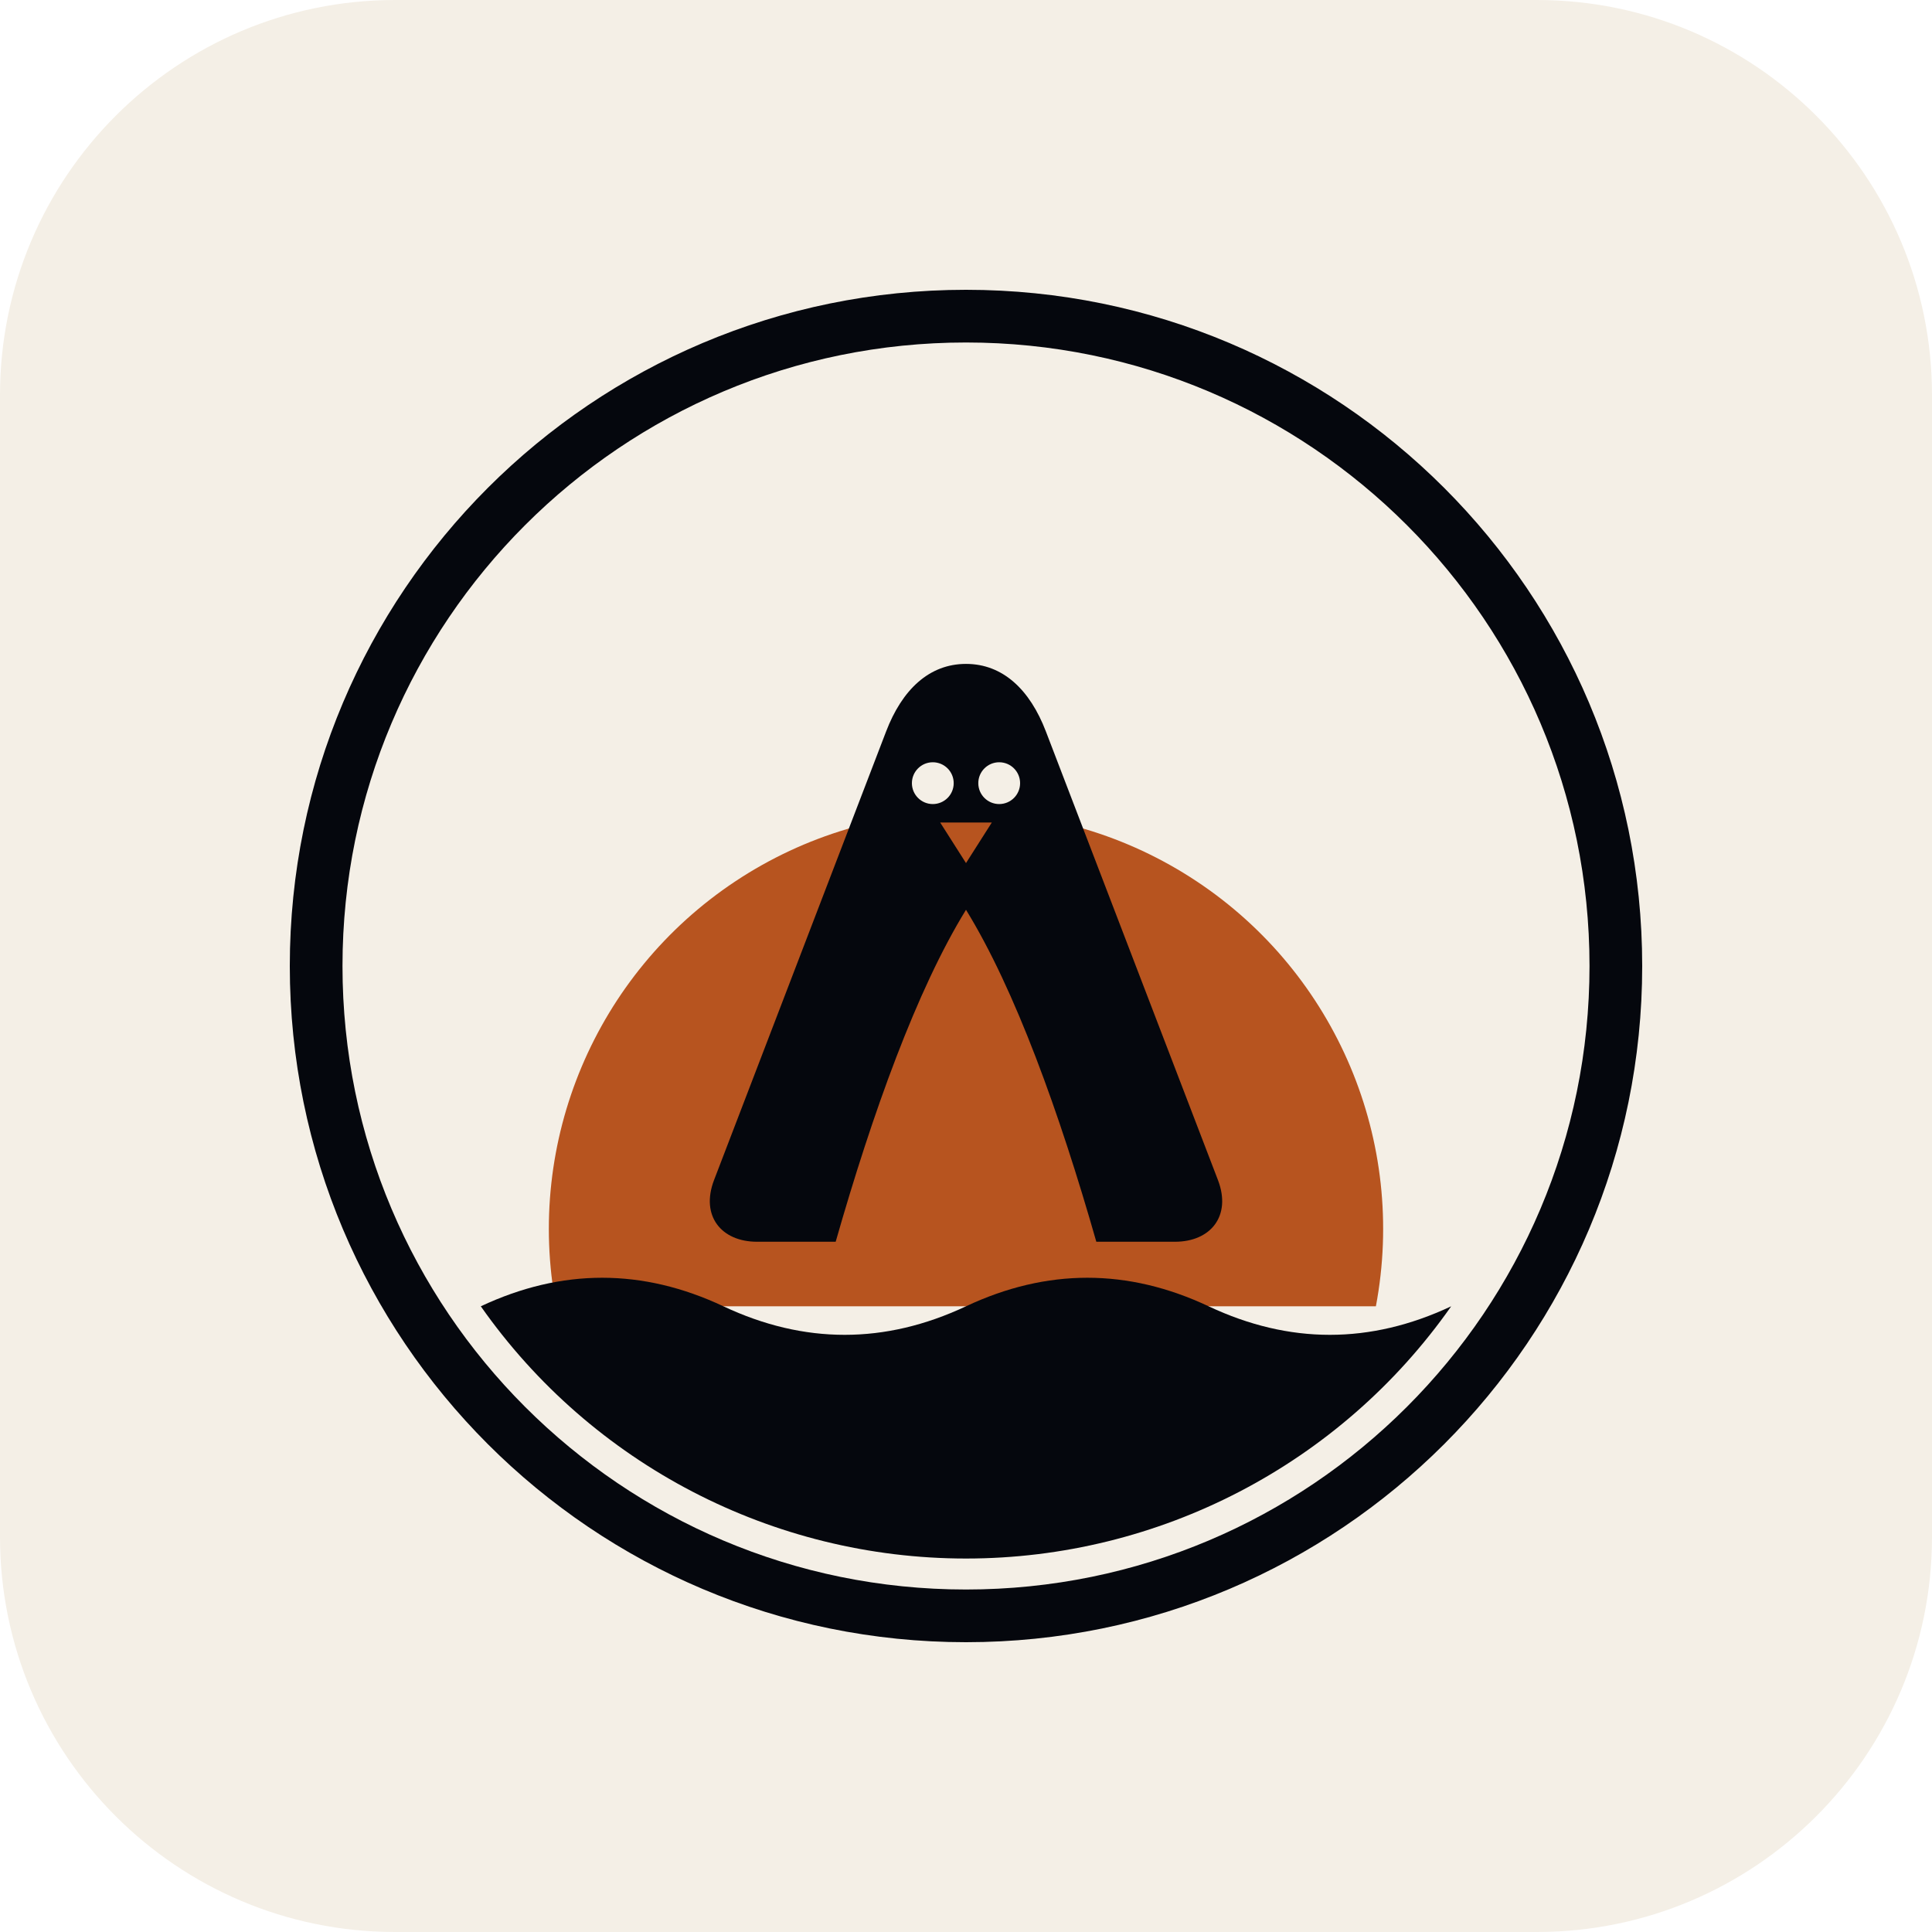
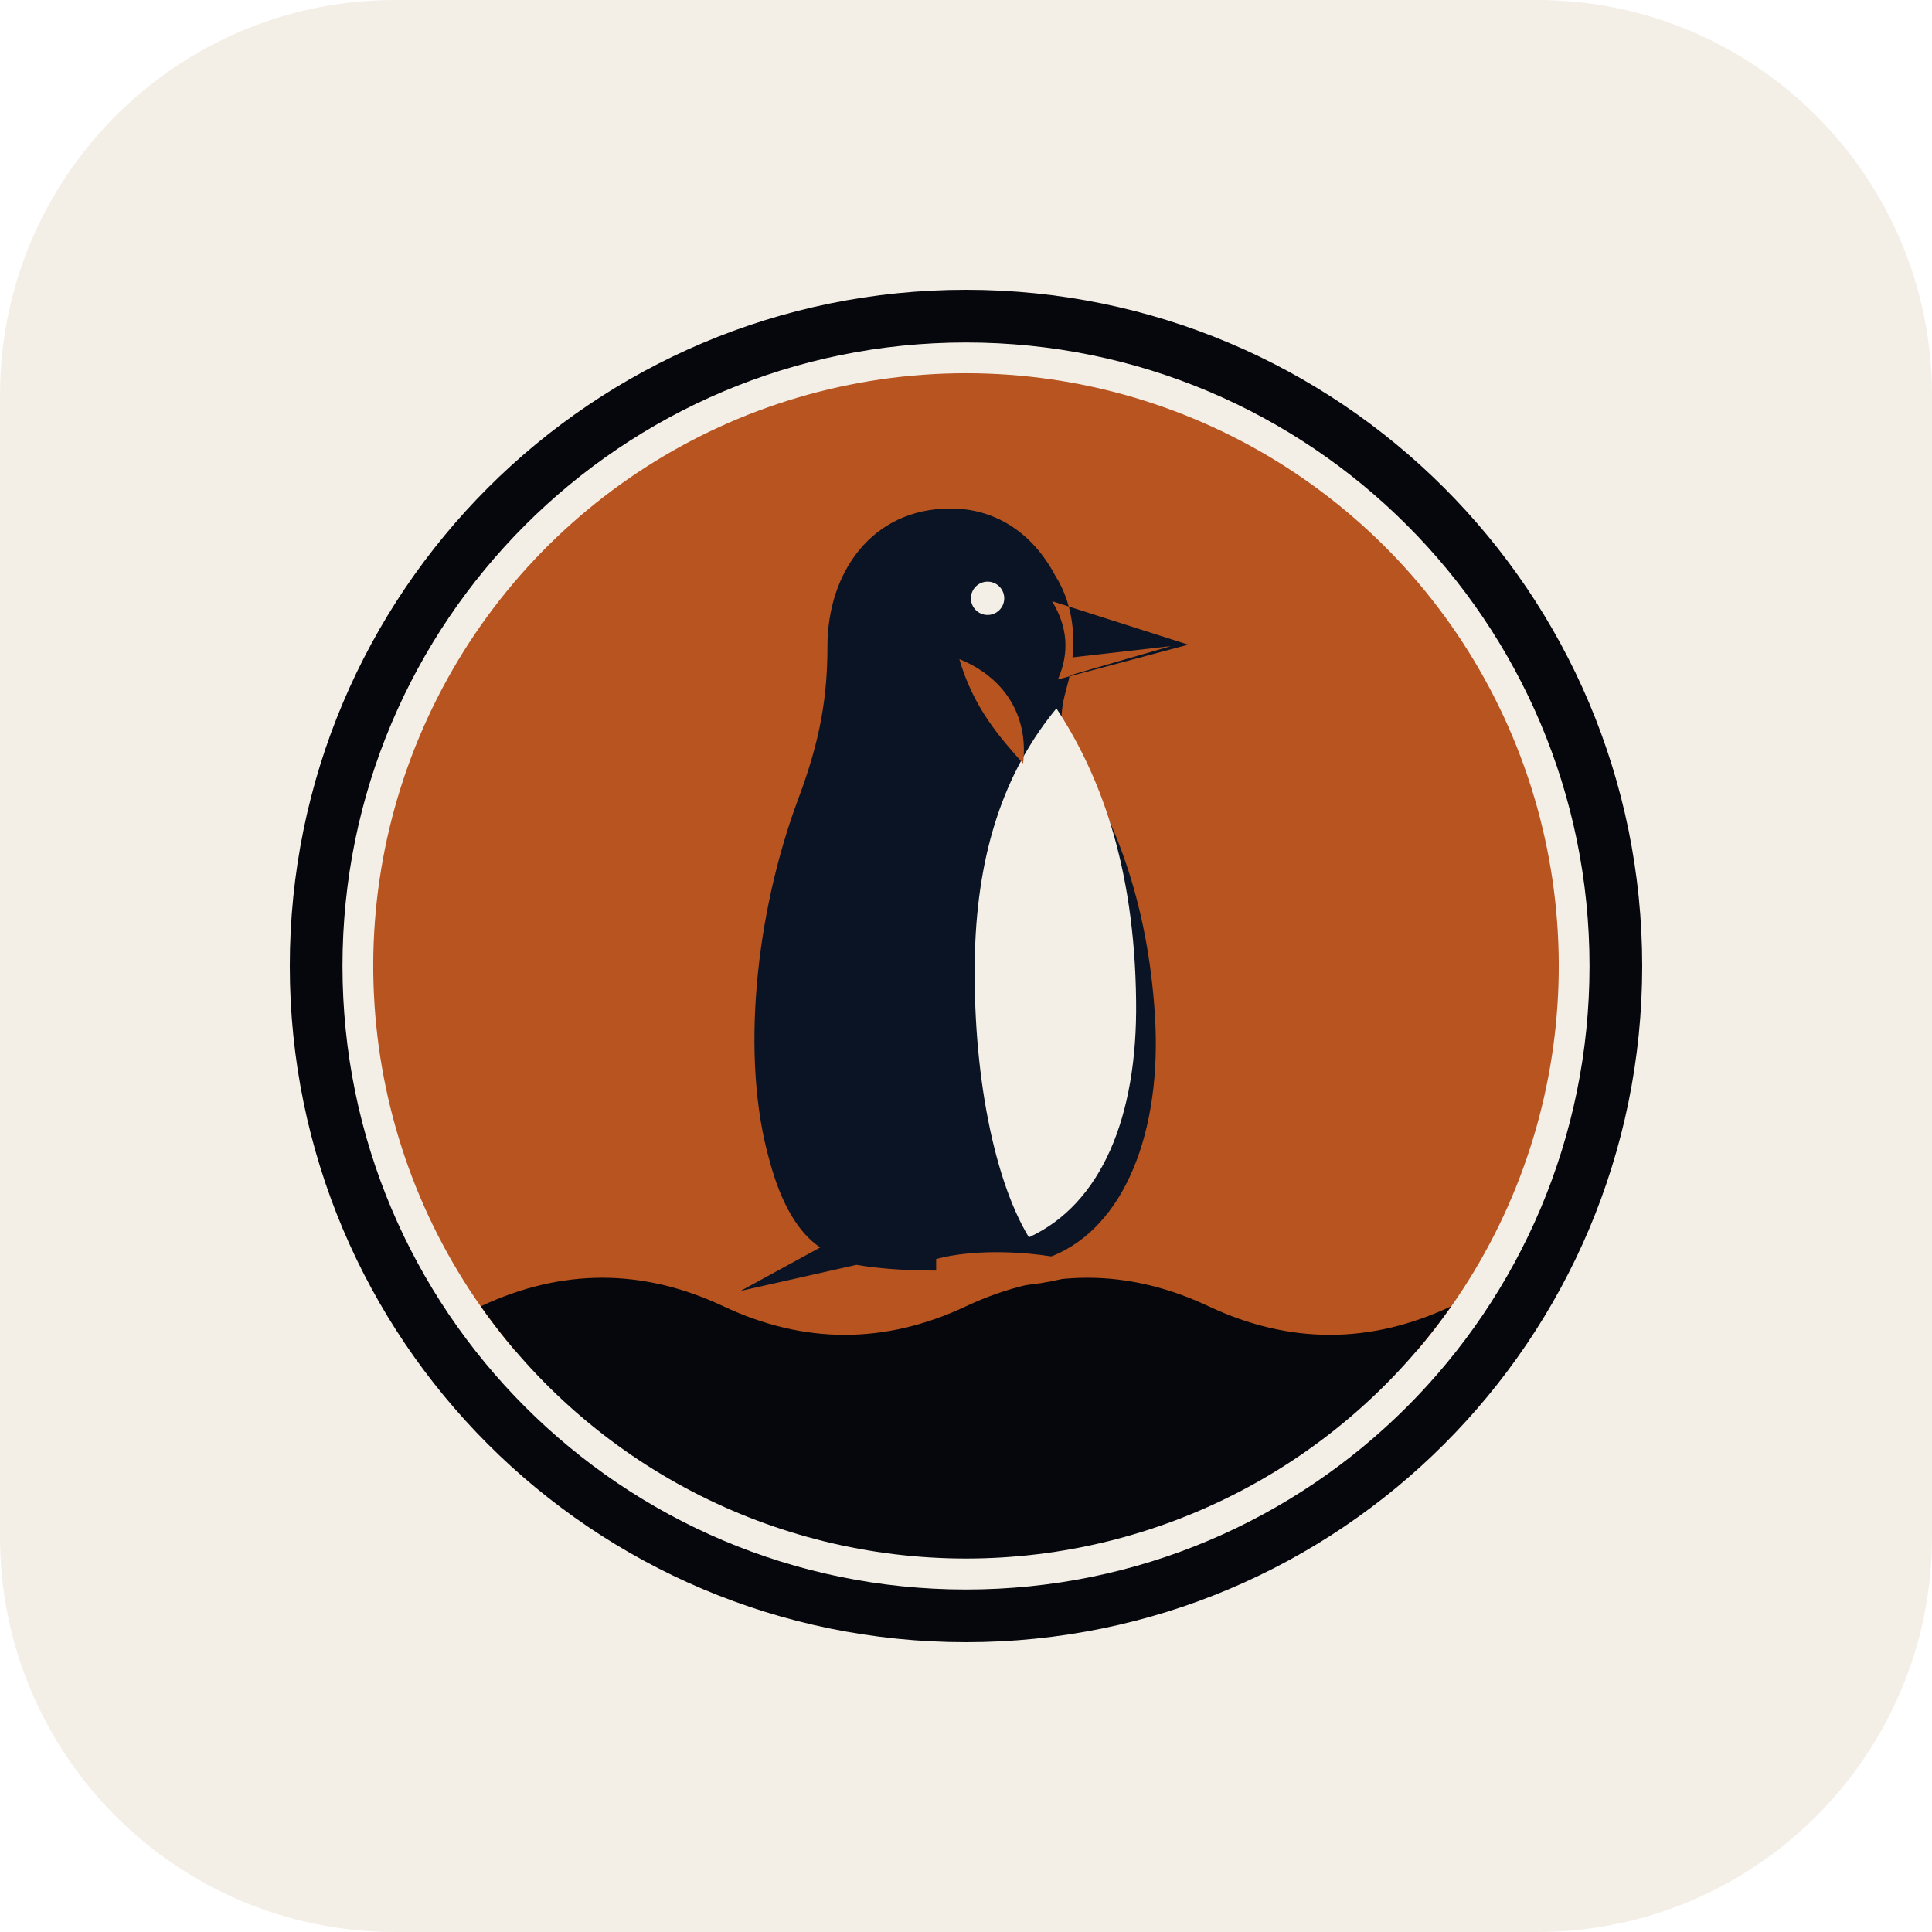
<svg xmlns="http://www.w3.org/2000/svg" width="512" height="512" viewBox="0 0 88 88">
  <rect width="88" height="88" fill="#f4efe6" rx="18" />
  <g transform="translate(12 12)">
+     <path d="M32 5a27 27 0 0 1 20.56 44.5H11.44A27 27 0 0 1 32 5Z" fill="#b7541f" />
+     <path d="M9.9 47.5q5.53-2.6 11.05 0t11.05 0 11.05 0 11.05 0A27 27 0 0 1 9.9 47.5Z" fill="#05070d" />
    <path d="M2.4 32a29.6 29.6 0 1 0 59.2 0a29.6 29.6 0 1 0-59.2 0Z" fill="none" stroke="#05070d" stroke-width="2.4" stroke-linecap="round" />
-     <path d="M13.33 47.5A19 19 0 1 1 50.67 47.5Z" fill="#b7541f" fill-rule="evenodd" />
-     <path d="M9.9 47.5q5.53-2.6 11.05 0t11.05 0 11.05 0 11.05 0A27 27 0 0 1 9.9 47.5Z" fill="#05070d" fill-rule="evenodd" />
-     <path d="M32 6.5C35 6.5 37.2 8.6 38.5 12L52.5 48.5C53.6 51.4 51.9 53.5 49 53.5H15C12.1 53.5 10.4 51.4 11.5 48.5L25.5 12C26.8 8.6 29 6.5 32 6.5Z M32 26.5C36 33 39.6 43 42.6 53.5H21.4C24.4 43 28 33 32 26.5Z M27.6 16.2a1.7 1.7 0 1 0 3.4 0a1.7 1.7 0 1 0-3.4 0Z M33 16.2a1.7 1.7 0 1 0 3.4 0a1.7 1.7 0 1 0-3.4 0Z" transform="translate(32 31.4) scale(0.56) translate(-32 -30)" fill="#05070d" fill-rule="evenodd" />
-     <path d="M29.9 19.4H34.1L32 22.7Z" transform="translate(32 31.4) scale(0.56) translate(-32 -30)" fill="#b7541f" fill-rule="evenodd" />
+     <path d="M30 6C24.5 6 21.5 10.5 21.5 15.5C21.5 19 21 22 19.5 26C16.5 34 15.5 44 17.5 51C18.3 54 19.5 56 21 57L15.5 60L23.5 58.2C27 58.8 33 58.8 37 57.6C42 55.6 44.6 49 44.1 41C43.6 33 41.2 27 38.2 22.6C37.4 21.4 37.6 19.8 38 18.4C38.8 15.6 38.6 12.8 37.2 10.6C35.6 7.6 33 6 30 6Z M37 12.4L46.4 15.4L37.4 17.8C38.2 16 38.1 14.2 37 12.4Z" transform="translate(11.5 7.2) scale(0.66)" fill="#0b1424" />
+     <path d="M37.3 19.8C40.2 24.2 42.7 30.5 42.8 40C42.9 48 40.4 54 35.4 56.3C32.8 52 31.4 44 31.7 36C32 29 34 23.8 37.3 19.8Z" transform="translate(11.5 7.2) scale(0.66)" fill="#f4efe6" />
+     <path d="M31.4 12.2a1.15 1.15 0 1 0 2.3 0a1.15 1.15 0 1 0-2.3 0Z" transform="translate(11.5 7.2) scale(0.66)" fill="#f4efe6" />
+     <path d="M38.2 16.3L45.2 15.5L37.6 17.7Z M30.6 16.4C33.6 17.6 35.4 20.2 35 23.6C33.4 21.8 31.6 19.8 30.6 16.4Z" transform="translate(11.5 7.2) scale(0.66)" fill="#b7541f" />
+     <path d="M29 57.8C31.5 57.1 36 57.1 40 58.3C37.2 59.8 32.6 60 29 59.3Z" transform="translate(11.5 7.2) scale(0.66)" fill="#b7541f" />
  </g>
</svg>
